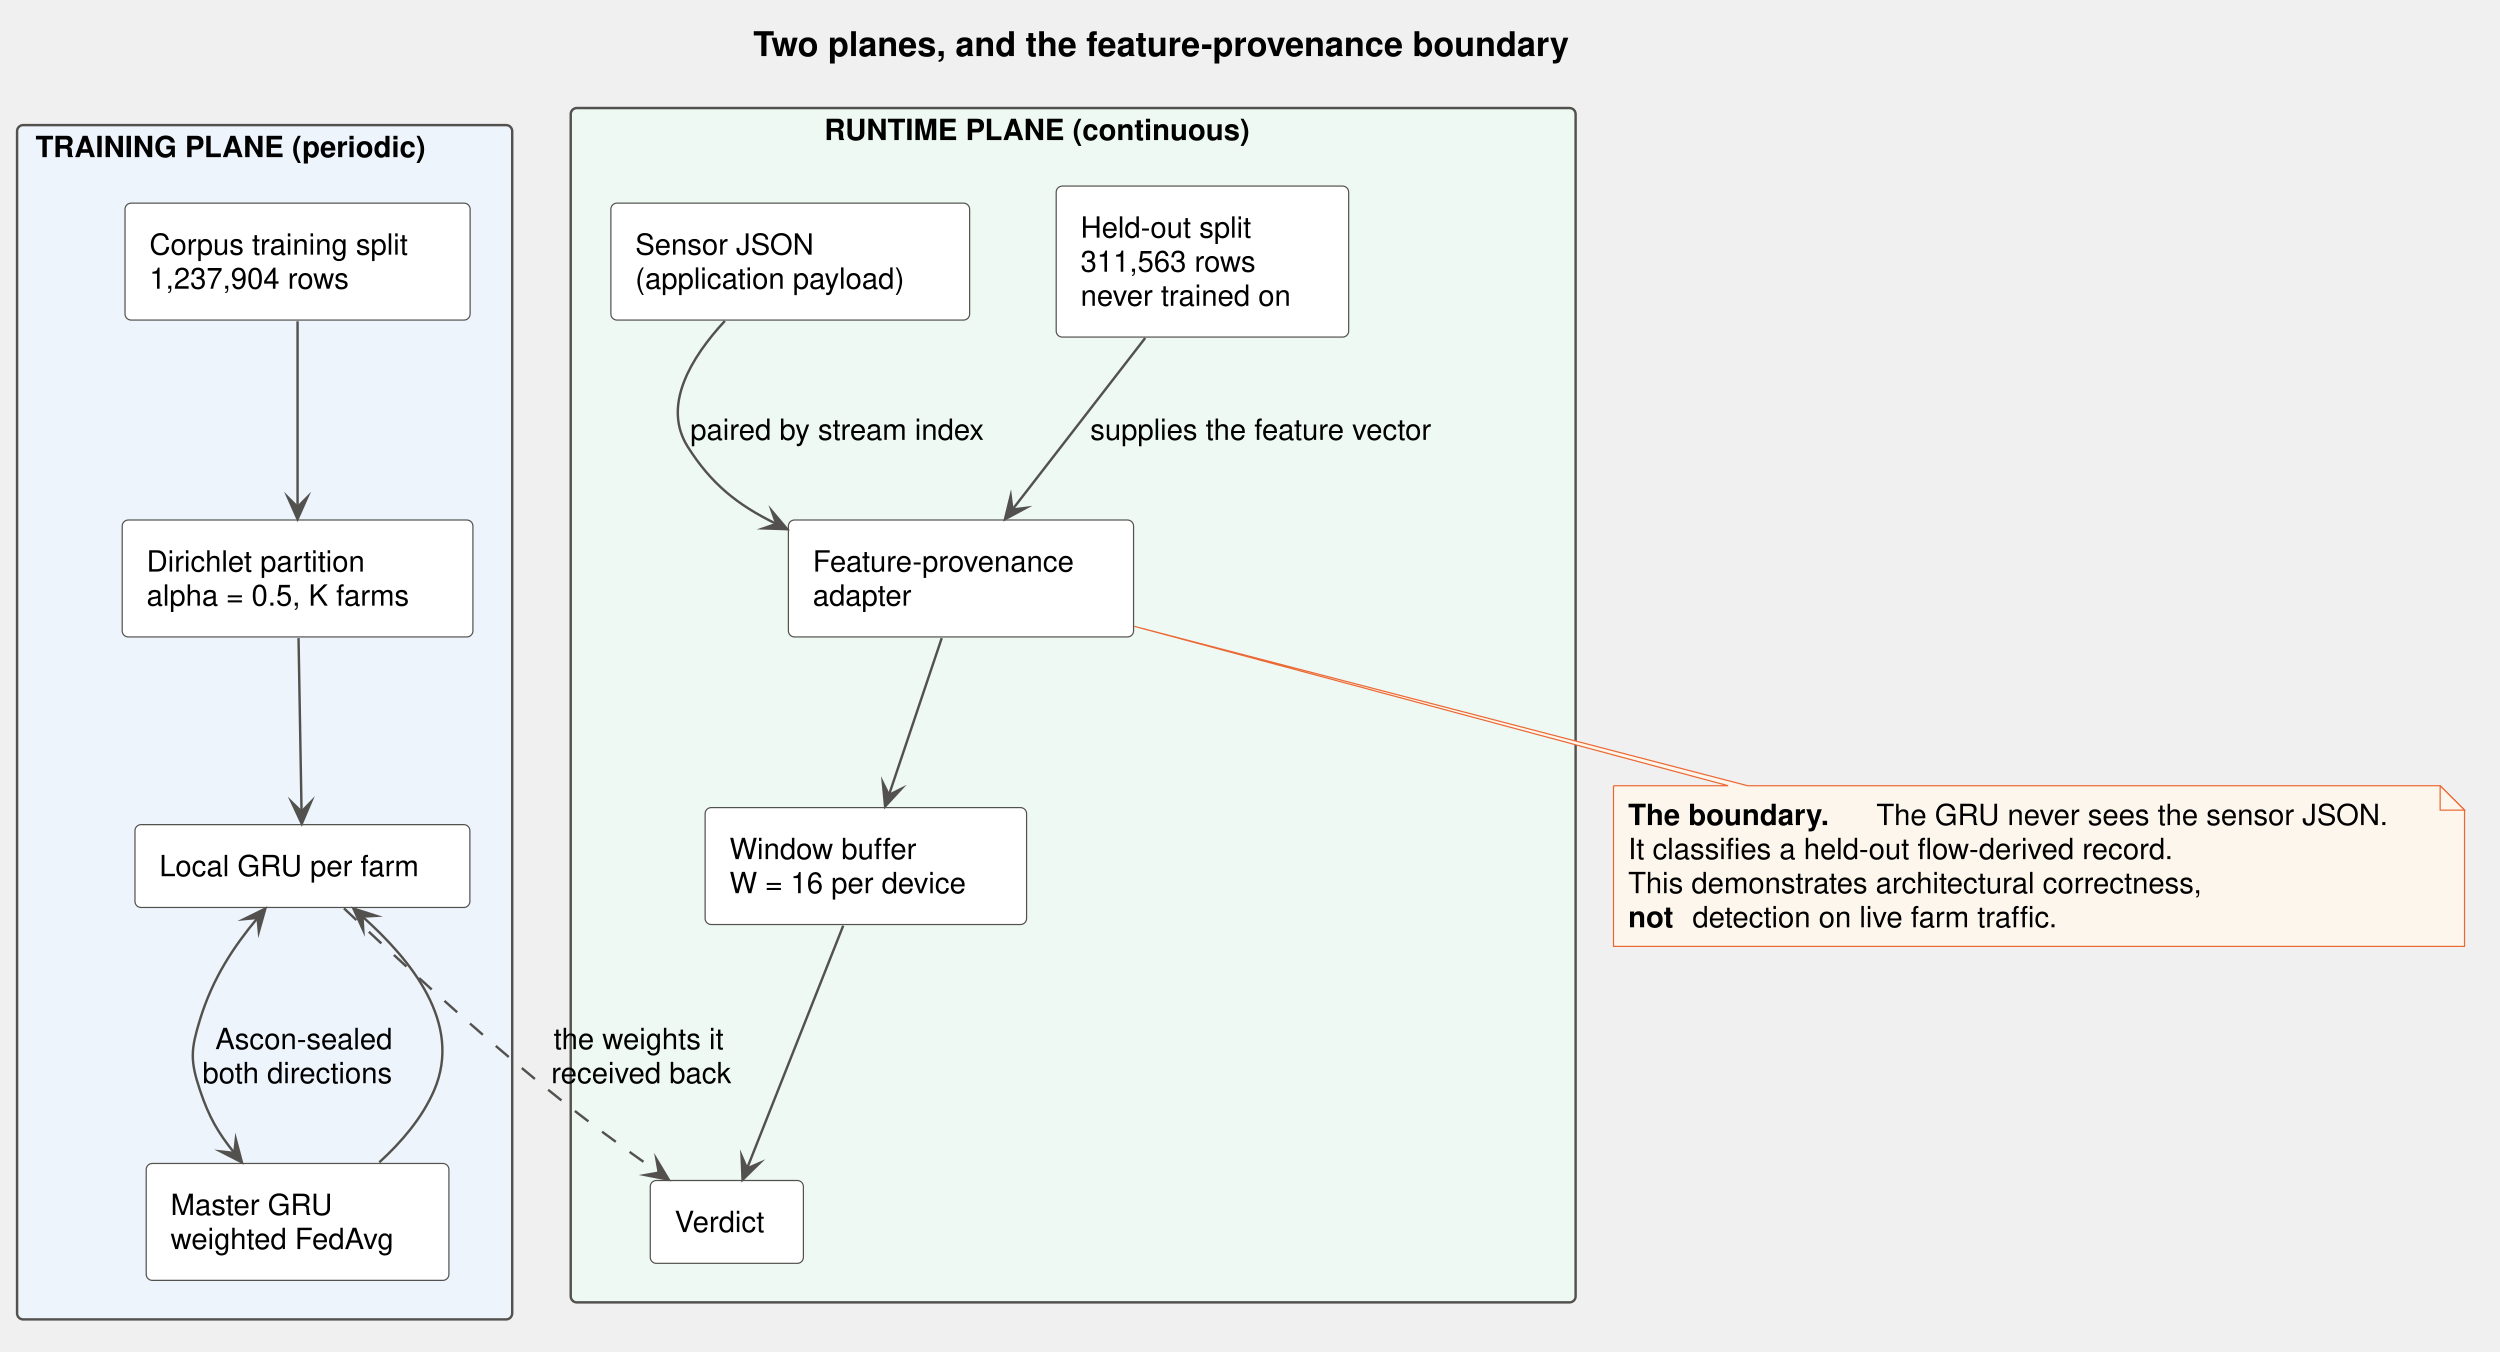
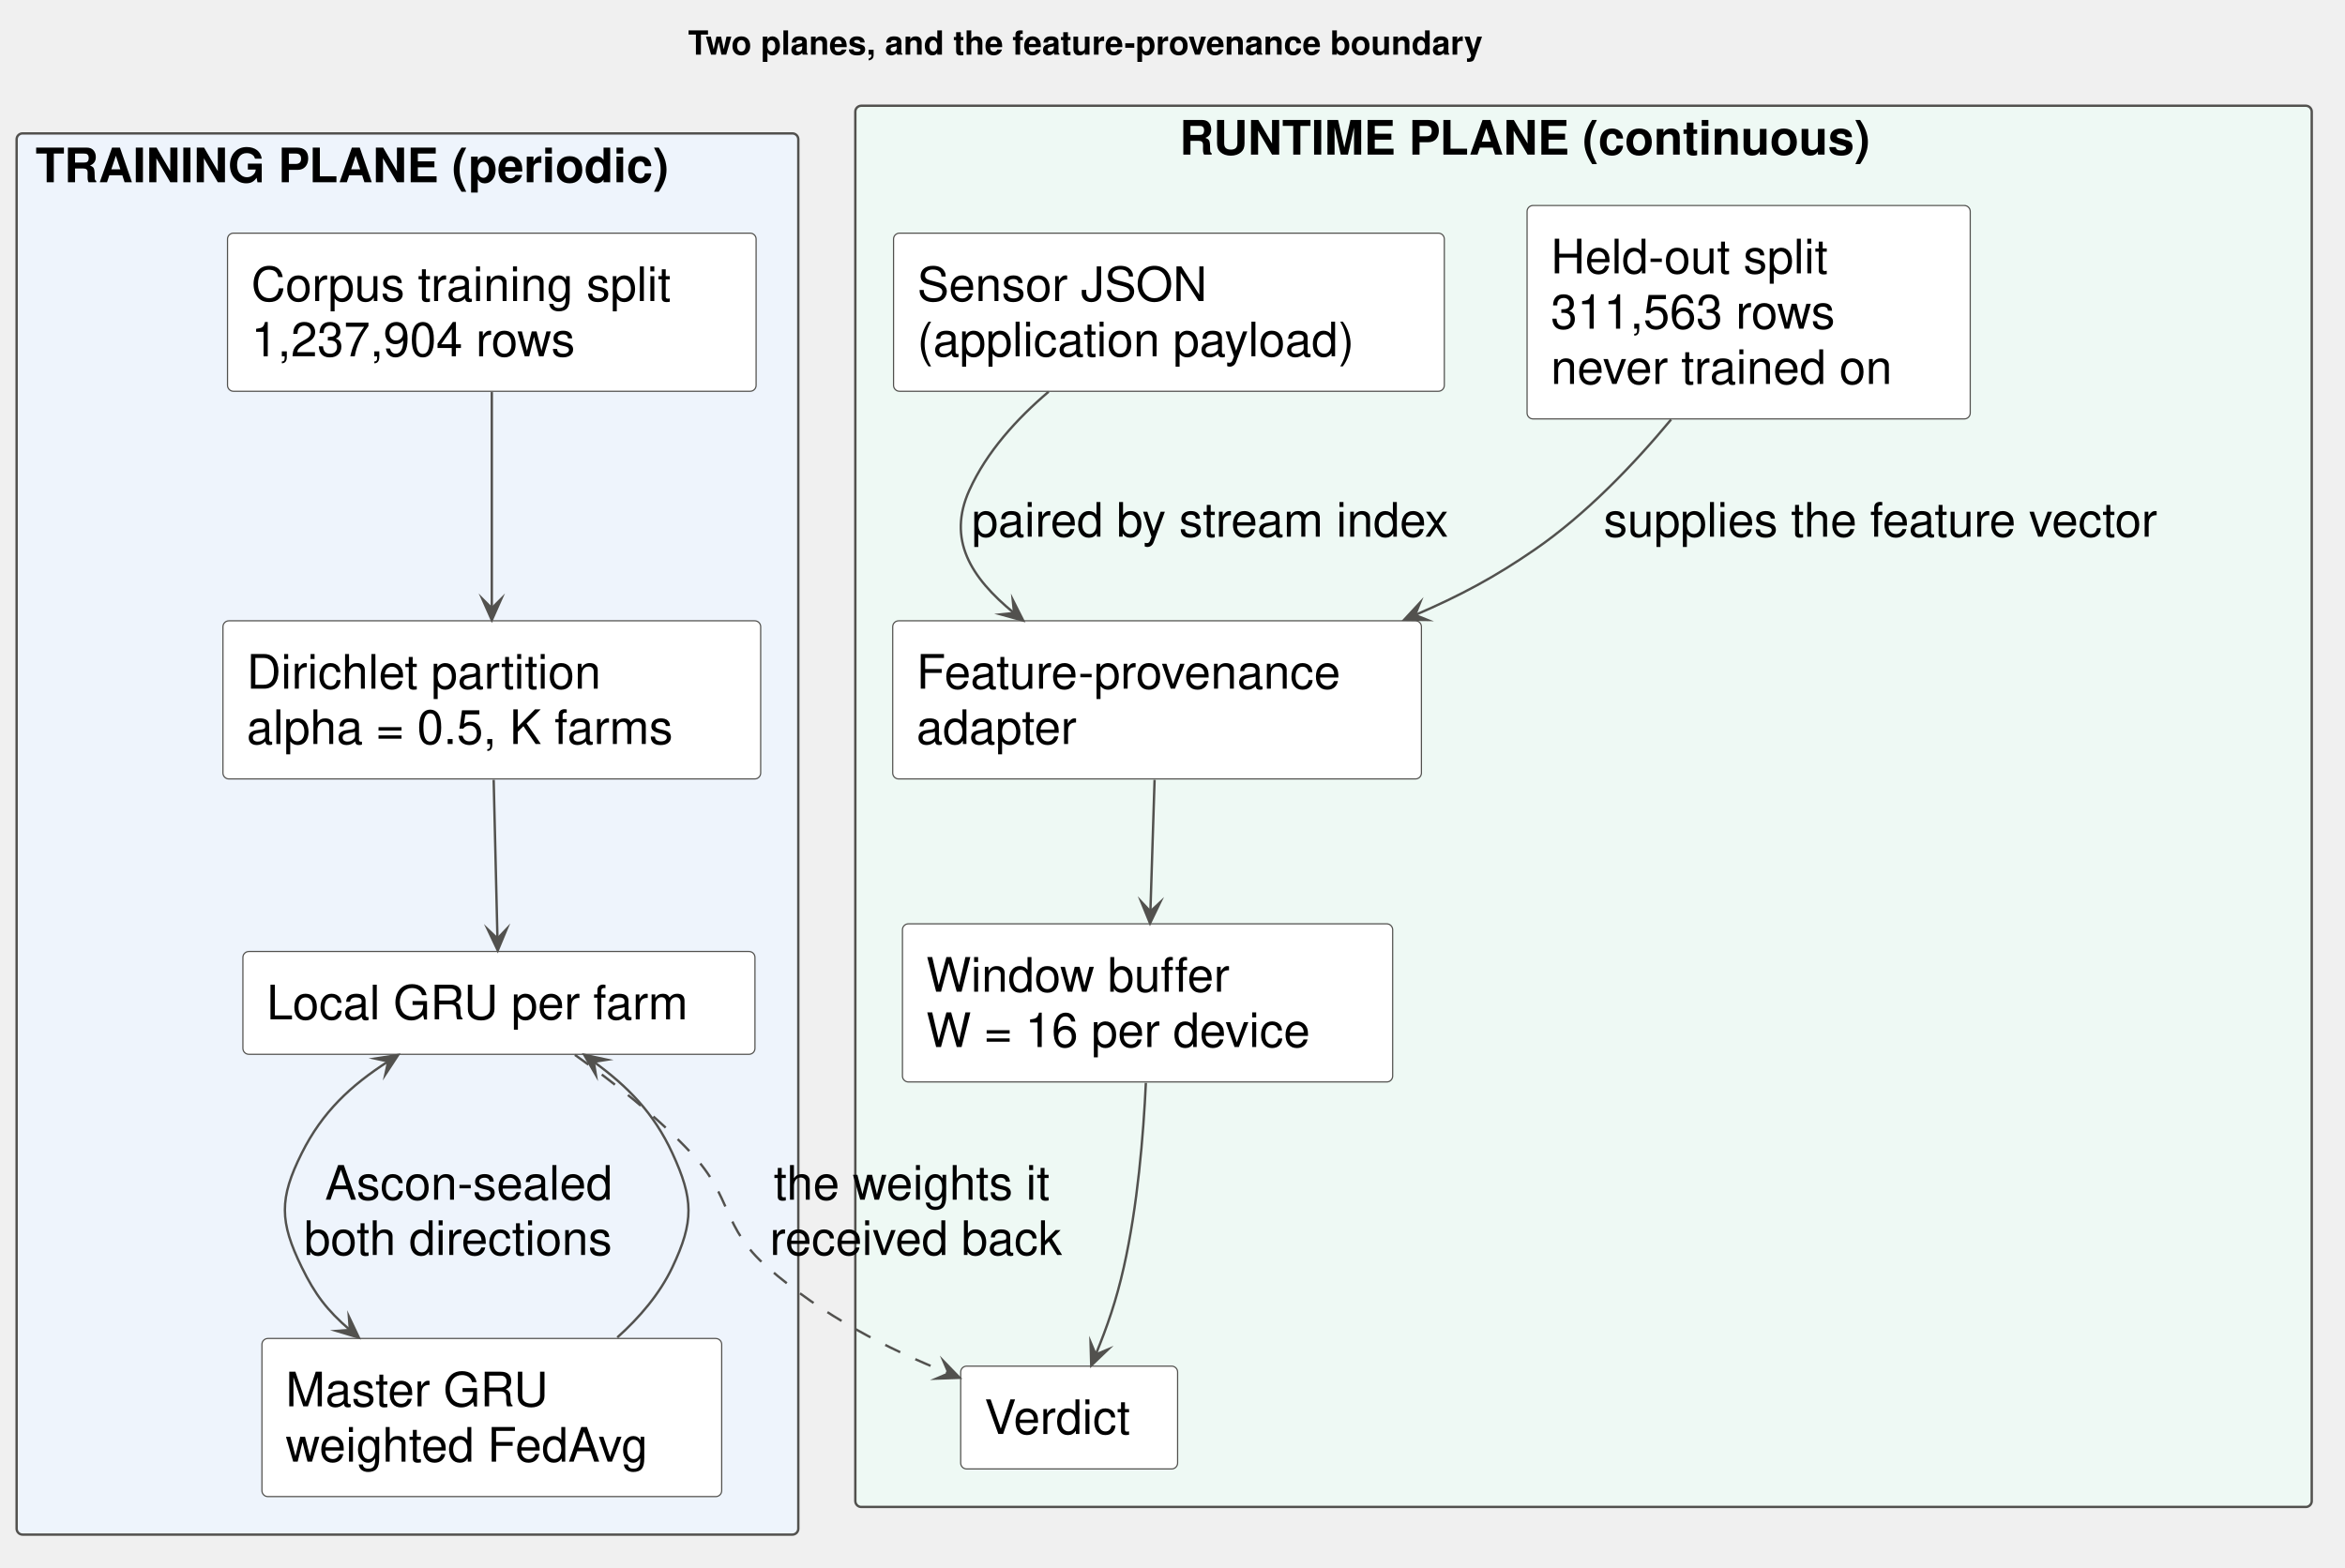
- <svg xmlns="http://www.w3.org/2000/svg" version="1.1" data-diagram-type="DESCRIPTION" style="width:2050px;height:1108px;background:#FFFFFF;" width="2050px" height="1108px" viewBox="0 0 2050 1108" zoomAndPan="magnify" preserveAspectRatio="none" contentStyleType="text/css">
+ <svg xmlns="http://www.w3.org/2000/svg" version="1.1" data-diagram-type="DESCRIPTION" style="width:1974px;height:1320px;background:#FFFFFF;" width="1974px" height="1320px" viewBox="0 0 1974 1320" zoomAndPan="magnify" preserveAspectRatio="none" contentStyleType="text/css">
  <defs />
  <g font-family="sans-serif" lengthAdjust="spacing">
    <g class="title" data-source-line="15">
-       <text x="617.703" y="45.99" fill="#000" font-size="28" textLength="801.514" font-weight="700" font-family="Helvetica">Two planes, and the feature-provenance boundary</text>
+       <text x="579.243" y="45.99" fill="#000" font-size="28" textLength="801.514" font-weight="700" font-family="Helvetica">Two planes, and the feature-provenance boundary</text>
    </g>
    <g class="cluster" data-qualified-name="TP" id="ent0001" data-source-line="17">
-       <rect x="14" y="102.574" width="406" height="979.34" fill="#EEF4FC" style="stroke:#52514E;stroke-width:2;" rx="5" ry="5" />
-       <text x="29.131" y="128.851" fill="#000" font-size="24" textLength="375.738" font-weight="700" font-family="Helvetica">TRAINING PLANE  (periodic)</text>
+       <rect x="14" y="112.307" width="658" height="1179.78" fill="#EEF4FC" style="stroke:#52514E;stroke-width:2;" rx="5" ry="5" />
+       <text x="29.885" y="153.436" fill="#000" font-size="40" textLength="626.23" font-weight="700" font-family="Helvetica">TRAINING PLANE  (periodic)</text>
    </g>
    <g class="cluster" data-qualified-name="RP" id="ent0006" data-source-line="24">
-       <rect x="468" y="88.594" width="824" height="979.36" fill="#EEF9F4" style="stroke:#52514E;stroke-width:2;" rx="5" ry="5" />
-       <text x="675.947" y="114.871" fill="#000" font-size="24" textLength="408.105" font-weight="700" font-family="Helvetica">RUNTIME PLANE  (continuous)</text>
+       <rect x="720" y="89.027" width="1226" height="1179.78" fill="#EEF9F4" style="stroke:#52514E;stroke-width:2;" rx="5" ry="5" />
+       <text x="992.912" y="130.156" fill="#000" font-size="40" textLength="680.176" font-weight="700" font-family="Helvetica">RUNTIME PLANE  (continuous)</text>
    </g>
    <g class="entity" data-qualified-name="TP.TR" id="ent0002" data-source-line="18">
-       <rect x="102.52" y="166.574" width="282.977" height="95.875" fill="#FFF" style="stroke:#52514E;stroke-width:1;" rx="5" ry="5" />
-       <text x="122.52" y="208.851" fill="#000" font-size="24" textLength="242.977" font-family="Helvetica">Corpus training split</text>
-       <text x="122.52" y="236.789" fill="#000" font-size="24" textLength="186.457" font-family="Helvetica">1,237,904 rows</text>
+       <rect x="191.52" y="196.307" width="444.961" height="133.125" fill="#FFF" style="stroke:#52514E;stroke-width:1;" rx="5" ry="5" />
+       <text x="211.52" y="253.436" fill="#000" font-size="40" textLength="404.961" font-family="Helvetica">Corpus training split</text>
+       <text x="211.52" y="299.999" fill="#000" font-size="40" textLength="310.762" font-family="Helvetica">1,237,904 rows</text>
    </g>
    <g class="entity" data-qualified-name="TP.DP" id="ent0003" data-source-line="19">
-       <rect x="100.2" y="426.414" width="287.594" height="95.875" fill="#FFF" style="stroke:#52514E;stroke-width:1;" rx="5" ry="5" />
-       <text x="120.2" y="468.691" fill="#000" font-size="24" textLength="210.422" font-family="Helvetica">Dirichlet partition</text>
-       <text x="120.2" y="496.629" fill="#000" font-size="24" textLength="247.594" font-family="Helvetica">alpha = 0.5, K farms</text>
+       <rect x="187.68" y="522.707" width="452.656" height="133.125" fill="#FFF" style="stroke:#52514E;stroke-width:1;" rx="5" ry="5" />
+       <text x="207.68" y="579.836" fill="#000" font-size="40" textLength="350.703" font-family="Helvetica">Dirichlet partition</text>
+       <text x="207.68" y="626.399" fill="#000" font-size="40" textLength="412.656" font-family="Helvetica">alpha = 0.5, K farms</text>
    </g>
    <g class="entity" data-qualified-name="TP.LG" id="ent0004" data-source-line="20">
-       <rect x="110.68" y="676.194" width="274.621" height="67.938" fill="#FFF" style="stroke:#52514E;stroke-width:1;" rx="5" ry="5" />
-       <text x="130.68" y="718.471" fill="#000" font-size="24" textLength="234.621" font-family="Helvetica">Local GRU per farm</text>
+       <rect x="204.48" y="801.127" width="431.035" height="86.563" fill="#FFF" style="stroke:#52514E;stroke-width:1;" rx="5" ry="5" />
+       <text x="224.48" y="858.256" fill="#000" font-size="40" textLength="391.035" font-family="Helvetica">Local GRU per farm</text>
    </g>
    <g class="entity" data-qualified-name="TP.MG" id="ent0005" data-source-line="21">
-       <rect x="119.9" y="954.034" width="248.207" height="95.875" fill="#FFF" style="stroke:#52514E;stroke-width:1;" rx="5" ry="5" />
-       <text x="139.9" y="996.311" fill="#000" font-size="24" textLength="142.43" font-family="Helvetica">Master GRU</text>
-       <text x="139.9" y="1024.249" fill="#000" font-size="24" textLength="208.207" font-family="Helvetica">weighted FedAvg</text>
+       <rect x="220.5" y="1126.967" width="387.012" height="133.125" fill="#FFF" style="stroke:#52514E;stroke-width:1;" rx="5" ry="5" />
+       <text x="240.5" y="1184.096" fill="#000" font-size="40" textLength="237.383" font-family="Helvetica">Master GRU</text>
+       <text x="240.5" y="1230.659" fill="#000" font-size="40" textLength="347.012" font-family="Helvetica">weighted FedAvg</text>
    </g>
    <g class="entity" data-qualified-name="RP.JS" id="ent0007" data-source-line="25">
-       <rect x="500.92" y="166.574" width="294.18" height="95.875" fill="#FFF" style="stroke:#52514E;stroke-width:1;" rx="5" ry="5" />
-       <text x="520.92" y="208.851" fill="#000" font-size="24" textLength="149.051" font-family="Helvetica">Sensor JSON</text>
-       <text x="520.92" y="236.789" fill="#000" font-size="24" textLength="254.18" font-family="Helvetica">(application payload)</text>
+       <rect x="752.18" y="196.307" width="463.633" height="133.125" fill="#FFF" style="stroke:#52514E;stroke-width:1;" rx="5" ry="5" />
+       <text x="772.18" y="253.436" fill="#000" font-size="40" textLength="248.418" font-family="Helvetica">Sensor JSON</text>
+       <text x="772.18" y="299.999" fill="#000" font-size="40" textLength="423.633" font-family="Helvetica">(application payload)</text>
    </g>
    <g class="entity" data-qualified-name="RP.FPA" id="ent0008" data-source-line="26">
-       <rect x="646.48" y="426.414" width="283.035" height="95.875" fill="#FFF" style="stroke:#52514E;stroke-width:1;" rx="5" ry="5" />
-       <text x="666.48" y="468.691" fill="#000" font-size="24" textLength="243.035" font-family="Helvetica">Feature-provenance</text>
-       <text x="666.48" y="496.629" fill="#000" font-size="24" textLength="93.926" font-family="Helvetica">adapter</text>
+       <rect x="751.48" y="522.707" width="445.059" height="133.125" fill="#FFF" style="stroke:#52514E;stroke-width:1;" rx="5" ry="5" />
+       <text x="771.48" y="579.836" fill="#000" font-size="40" textLength="405.059" font-family="Helvetica">Feature-provenance</text>
+       <text x="771.48" y="626.399" fill="#000" font-size="40" textLength="156.543" font-family="Helvetica">adapter</text>
    </g>
    <g class="entity" data-qualified-name="RP.HO" id="ent0009" data-source-line="27">
-       <rect x="866.08" y="152.594" width="239.828" height="123.813" fill="#FFF" style="stroke:#52514E;stroke-width:1;" rx="5" ry="5" />
-       <text x="886.08" y="194.871" fill="#000" font-size="24" textLength="160.793" font-family="Helvetica">Held-out split</text>
-       <text x="886.08" y="222.809" fill="#000" font-size="24" textLength="163.559" font-family="Helvetica">311,563 rows</text>
-       <text x="886.08" y="250.746" fill="#000" font-size="24" textLength="199.828" font-family="Helvetica">never trained on</text>
+       <rect x="1285.48" y="173.027" width="373.047" height="179.688" fill="#FFF" style="stroke:#52514E;stroke-width:1;" rx="5" ry="5" />
+       <text x="1305.48" y="230.156" fill="#000" font-size="40" textLength="267.988" font-family="Helvetica">Held-out split</text>
+       <text x="1305.48" y="276.719" fill="#000" font-size="40" textLength="272.598" font-family="Helvetica">311,563 rows</text>
+       <text x="1305.48" y="323.281" fill="#000" font-size="40" textLength="333.047" font-family="Helvetica">never trained on</text>
    </g>
    <g class="entity" data-qualified-name="RP.WB" id="ent0010" data-source-line="28">
-       <rect x="578.2" y="662.234" width="263.594" height="95.875" fill="#FFF" style="stroke:#52514E;stroke-width:1;" rx="5" ry="5" />
-       <text x="598.2" y="704.511" fill="#000" font-size="24" textLength="174.762" font-family="Helvetica">Window buffer</text>
-       <text x="598.2" y="732.449" fill="#000" font-size="24" textLength="223.594" font-family="Helvetica">W = 16 per device</text>
+       <rect x="759.68" y="777.847" width="412.656" height="133.125" fill="#FFF" style="stroke:#52514E;stroke-width:1;" rx="5" ry="5" />
+       <text x="779.68" y="834.976" fill="#000" font-size="40" textLength="291.27" font-family="Helvetica">Window buffer</text>
+       <text x="779.68" y="881.539" fill="#000" font-size="40" textLength="372.656" font-family="Helvetica">W = 16 per device</text>
    </g>
    <g class="entity" data-qualified-name="RP.V" id="ent0011" data-source-line="29">
-       <rect x="533.22" y="968.014" width="125.559" height="67.938" fill="#FFF" style="stroke:#52514E;stroke-width:1;" rx="5" ry="5" />
-       <text x="553.22" y="1010.291" fill="#000" font-size="24" textLength="85.559" font-family="Helvetica">Verdict</text>
-     </g>
-     <g class="entity" data-qualified-name="GMN21" id="ent0022" data-source-line="44">
-       <path d="M1323.08,644.294 L1323.08,776.044 A0,0 0 0 0 1323.08,776.044 L2020.92,776.044 A0,0 0 0 0 2020.92,776.044 L2020.92,664.294 L2000.92,644.294 L1433.02,644.294 L930.02,513.594 L1417.02,644.294 L1323.08,644.294 A0,0 0 0 0 1323.08,644.294" style="stroke:#EB6834;stroke-width:1;" fill="#FDF6EC" />
-       <path d="M2000.92,644.294 L2000.92,664.294 L2020.92,664.294 L2000.92,644.294" style="stroke:#EB6834;stroke-width:1;" fill="#FDF6EC" />
-       <text x="1335.08" y="676.571" fill="#000" font-size="24" textLength="195.902" font-weight="700" font-family="Helvetica">The boundary.</text>
-       <text x="1538.611" y="676.571" fill="#000" font-size="24" textLength="452.309" font-family="Helvetica">The GRU never sees the sensor JSON.</text>
-       <text x="1335.08" y="704.509" fill="#000" font-size="24" textLength="511.887" font-family="Helvetica">It classifies a held-out flow-derived record.</text>
-       <text x="1335.08" y="732.446" fill="#000" font-size="24" textLength="538.852" font-family="Helvetica">This demonstrates architectural correctness,</text>
-       <text x="1335.08" y="760.384" fill="#000" font-size="24" textLength="45.047" font-weight="700" font-family="Helvetica">not</text>
-       <text x="1387.756" y="760.384" fill="#000" font-size="24" textLength="350.836" font-family="Helvetica">detection on live farm traffic.</text>
+       <rect x="808.7" y="1150.247" width="182.598" height="86.563" fill="#FFF" style="stroke:#52514E;stroke-width:1;" rx="5" ry="5" />
+       <text x="828.7" y="1207.376" fill="#000" font-size="40" textLength="142.598" font-family="Helvetica">Verdict</text>
    </g>
    <g class="link" data-entity-1="ent0002" data-entity-2="ent0003" id="lnk12" data-source-line="32" data-link-type="dependency">
-       <path d="M244,263.434 C244,309.594 244,369.654 244,415.714" style="stroke:#52514E;stroke-width:2;" fill="none" id="TR-to-DP" />
-       <polygon points="244,425.714,252,407.714,244,415.714,236,407.714,244,425.714" fill="#52514E" style="stroke:#52514E;stroke-width:2;stroke-linejoin:miter;stroke-miterlimit:10;" />
+       <path d="M414,330.107 C414,386.047 414,456.227 414,512.127" style="stroke:#52514E;stroke-width:2;" fill="none" id="TR-to-DP" />
+       <polygon points="414,522.127,422,504.127,414,512.127,406,504.127,414,522.127" fill="#52514E" style="stroke:#52514E;stroke-width:2;stroke-linejoin:miter;stroke-miterlimit:10;" />
    </g>
    <g class="link" data-entity-1="ent0003" data-entity-2="ent0004" id="lnk13" data-source-line="33" data-link-type="dependency">
-       <path d="M244.8,523.254 C245.6,568.514 246.589,625.815 247.269,665.515" style="stroke:#52514E;stroke-width:2;" fill="none" id="DP-to-LG" />
-       <polygon points="247.44,675.514,255.131,657.379,247.269,665.515,239.133,657.653,247.44,675.514" fill="#52514E" style="stroke:#52514E;stroke-width:2;stroke-linejoin:miter;stroke-miterlimit:10;" />
+       <path d="M415.56,656.607 C416.64,701.947 417.82,751.03 418.76,790.25" style="stroke:#52514E;stroke-width:2;" fill="none" id="DP-to-LG" />
+       <polygon points="419,800.247,426.566,782.061,418.76,790.25,410.571,782.444,419,800.247" fill="#52514E" style="stroke:#52514E;stroke-width:2;stroke-linejoin:miter;stroke-miterlimit:10;" />
    </g>
    <g class="link" data-entity-1="ent0004" data-entity-2="ent0005" id="lnk14" data-source-line="34" data-link-type="dependency">
-       <path d="M211.221,752.699 C191.721,776.119 174.52,801.754 164,836.034 C156.44,860.674 155.8,869.594 164,894.034 C171.18,915.454 178.316,928.198 192.136,945.398" style="stroke:#52514E;stroke-width:2;" fill="none" id="LG-MG" />
-       <polygon points="217.62,745.014,199.955,753.728,211.221,752.699,212.25,763.965,217.62,745.014" fill="#52514E" style="stroke:#52514E;stroke-width:2;stroke-linejoin:miter;stroke-miterlimit:10;" />
-       <polygon points="198.4,953.194,193.362,934.151,192.136,945.398,180.889,944.173,198.4,953.194" fill="#52514E" style="stroke:#52514E;stroke-width:2;stroke-linejoin:miter;stroke-miterlimit:10;" />
-       <text x="176.529" y="860.311" fill="#000" font-size="24" textLength="159.316" font-family="Helvetica">Ascon-sealed</text>
-       <text x="166" y="888.249" fill="#000" font-size="24" textLength="180.375" font-family="Helvetica">both directions</text>
+       <path d="M326.752,893.681 C295.252,913.961 271.4,936.147 254,970.967 C234.92,1009.127 235.26,1028.627 254,1066.967 C265.14,1089.727 275.078,1103.027 294.518,1119.747" style="stroke:#52514E;stroke-width:2;" fill="none" id="LG-MG" />
+       <polygon points="335.16,888.267,315.695,891.285,326.752,893.681,324.356,904.738,335.16,888.267" fill="#52514E" style="stroke:#52514E;stroke-width:2;stroke-linejoin:miter;stroke-miterlimit:10;" />
+       <polygon points="302.1,1126.267,293.67,1108.465,294.518,1119.747,283.237,1120.595,302.1,1126.267" fill="#52514E" style="stroke:#52514E;stroke-width:2;stroke-linejoin:miter;stroke-miterlimit:10;" />
+       <text x="273.549" y="1010.096" fill="#000" font-size="40" textLength="265.527" font-family="Helvetica">Ascon-sealed</text>
+       <text x="256" y="1056.659" fill="#000" font-size="40" textLength="300.625" font-family="Helvetica">both directions</text>
    </g>
    <g class="link" data-entity-1="ent0005" data-entity-2="ent0004" id="lnk15" data-source-line="35" data-link-type="dependency">
-       <path d="M311.02,953.094 C329.06,936.694 346.26,916.654 356,894.034 C379.68,839.054 336.881,787.013 297.241,751.633" style="stroke:#52514E;stroke-width:2;" fill="none" id="MG-to-LG" />
-       <polygon points="289.78,744.974,297.882,762.928,297.241,751.633,308.536,750.991,289.78,744.974" fill="#52514E" style="stroke:#52514E;stroke-width:2;stroke-linejoin:miter;stroke-miterlimit:10;" />
+       <path d="M519.64,1126.087 C538.4,1109.267 555.34,1089.467 566,1066.967 C584.26,1028.407 583.88,1009.707 566,970.967 C550.36,937.067 528.544,914.893 499.864,894.013" style="stroke:#52514E;stroke-width:2;" fill="none" id="MG-to-LG" />
+       <polygon points="491.78,888.127,501.623,905.189,499.864,894.013,511.041,892.254,491.78,888.127" fill="#52514E" style="stroke:#52514E;stroke-width:2;stroke-linejoin:miter;stroke-miterlimit:10;" />
    </g>
    <g class="link" data-entity-1="ent0007" data-entity-2="ent0008" id="lnk16" data-source-line="37" data-link-type="dependency">
-       <path d="M594.38,263.174 C566.64,293.154 542.62,332.634 564,366.414 C583.1,396.574 604.364,413.947 636.544,429.567" style="stroke:#52514E;stroke-width:2;" fill="none" id="JS-to-FPA" />
-       <polygon points="645.54,433.934,632.84,418.877,636.544,429.567,625.853,433.271,645.54,433.934" fill="#52514E" style="stroke:#52514E;stroke-width:2;stroke-linejoin:miter;stroke-miterlimit:10;" />
-       <text x="566" y="360.691" fill="#000" font-size="24" textLength="279.516" font-family="Helvetica">paired by stream index</text>
+       <path d="M882.74,329.807 C856,352.507 830.56,380.487 816,412.707 C797.3,454.047 816.802,486.033 853.622,516.173" style="stroke:#52514E;stroke-width:2;" fill="none" id="JS-to-FPA" />
+       <polygon points="861.36,522.507,852.499,504.915,853.622,516.173,842.364,517.296,861.36,522.507" fill="#52514E" style="stroke:#52514E;stroke-width:2;stroke-linejoin:miter;stroke-miterlimit:10;" />
+       <text x="818" y="451.836" fill="#000" font-size="40" textLength="465.859" font-family="Helvetica">paired by stream index</text>
    </g>
    <g class="link" data-entity-1="ent0009" data-entity-2="ent0008" id="lnk17" data-source-line="38" data-link-type="dependency">
-       <path d="M939.08,277.134 C903.86,322.654 862.461,376.146 830.181,417.846" style="stroke:#52514E;stroke-width:2;" fill="none" id="HO-to-FPA" />
-       <polygon points="824.06,425.754,841.404,416.417,830.181,417.846,828.752,406.623,824.06,425.754" fill="#52514E" style="stroke:#52514E;stroke-width:2;stroke-linejoin:miter;stroke-miterlimit:10;" />
-       <text x="894" y="360.691" fill="#000" font-size="24" textLength="324.363" font-family="Helvetica">supplies the feature vector</text>
+       <path d="M1406.7,353.247 C1375.36,390.927 1335.22,432.947 1292,462.707 C1258.54,485.747 1229.408,501.421 1191.228,517.821" style="stroke:#52514E;stroke-width:2;" fill="none" id="HO-to-FPA" />
+       <polygon points="1182.04,521.767,1201.736,522.014,1191.228,517.821,1195.421,507.313,1182.04,521.767" fill="#52514E" style="stroke:#52514E;stroke-width:2;stroke-linejoin:miter;stroke-miterlimit:10;" />
+       <text x="1350" y="451.836" fill="#000" font-size="40" textLength="540.605" font-family="Helvetica">supplies the feature vector</text>
    </g>
    <g class="link" data-entity-1="ent0008" data-entity-2="ent0010" id="lnk18" data-source-line="39" data-link-type="dependency">
-       <path d="M772.22,523.254 C758.68,563.474 742.469,611.656 728.949,651.836" style="stroke:#52514E;stroke-width:2;" fill="none" id="FPA-to-WB" />
-       <polygon points="725.76,661.314,739.083,646.805,728.949,651.836,723.918,641.702,725.76,661.314" fill="#52514E" style="stroke:#52514E;stroke-width:2;stroke-linejoin:miter;stroke-miterlimit:10;" />
+       <path d="M971.92,656.607 C970.74,693.807 969.577,730.252 968.397,767.412" style="stroke:#52514E;stroke-width:2;" fill="none" id="FPA-to-WB" />
+       <polygon points="968.08,777.407,976.647,759.67,968.397,767.412,960.655,759.163,968.08,777.407" fill="#52514E" style="stroke:#52514E;stroke-width:2;stroke-linejoin:miter;stroke-miterlimit:10;" />
    </g>
    <g class="link" data-entity-1="ent0010" data-entity-2="ent0011" id="lnk19" data-source-line="40" data-link-type="dependency">
-       <path d="M691.44,759.054 C668.22,817.674 632.762,907.176 612.582,958.136" style="stroke:#52514E;stroke-width:2;" fill="none" id="WB-to-V" />
-       <polygon points="608.9,967.434,622.965,953.644,612.582,958.136,608.089,947.753,608.9,967.434" fill="#52514E" style="stroke:#52514E;stroke-width:2;stroke-linejoin:miter;stroke-miterlimit:10;" />
+       <path d="M964.58,911.767 C962.52,956.027 957.6,1015.587 946,1066.967 C939.6,1095.287 932.161,1116.658 922.381,1140.458" style="stroke:#52514E;stroke-width:2;" fill="none" id="WB-to-V" />
+       <polygon points="918.58,1149.707,932.821,1136.099,922.381,1140.458,918.022,1130.018,918.58,1149.707" fill="#52514E" style="stroke:#52514E;stroke-width:2;stroke-linejoin:miter;stroke-miterlimit:10;" />
    </g>
    <g class="link" data-entity-1="ent0004" data-entity-2="ent0011" id="lnk20" data-source-line="41" data-link-type="dependency">
-       <path d="M282.06,744.854 C321.44,782.174 388.74,844.454 450,894.034 C481.9,919.854 511.196,941.228 540.196,961.588" style="stroke:#52514E;stroke-width:2;stroke-dasharray:14,14;" fill="none" id="LG-to-V" />
-       <polygon points="548.38,967.334,538.245,950.443,540.196,961.588,529.051,963.538,548.38,967.334" fill="#52514E" style="stroke:#52514E;stroke-width:2;stroke-linejoin:miter;stroke-miterlimit:10;" />
-       <text x="453.992" y="860.311" fill="#000" font-size="24" textLength="164.145" font-family="Helvetica">the weights it</text>
-       <text x="452" y="888.249" fill="#000" font-size="24" textLength="168.129" font-family="Helvetica">received back</text>
+       <path d="M483.96,888.187 C515.52,910.547 552.92,939.867 582,970.967 C617.02,1008.427 607.42,1033.167 646,1066.967 C693.1,1108.227 747.025,1135.549 798.585,1156.329" style="stroke:#52514E;stroke-width:2;stroke-dasharray:14,14;" fill="none" id="LG-to-V" />
+       <polygon points="807.86,1160.067,794.155,1145.919,798.585,1156.329,788.174,1160.759,807.86,1160.067" fill="#52514E" style="stroke:#52514E;stroke-width:2;stroke-linejoin:miter;stroke-miterlimit:10;" />
+       <text x="651.32" y="1010.096" fill="#000" font-size="40" textLength="273.574" font-family="Helvetica">the weights it</text>
+       <text x="648" y="1056.659" fill="#000" font-size="40" textLength="280.215" font-family="Helvetica">received back</text>
    </g>
  </g>
</svg>
